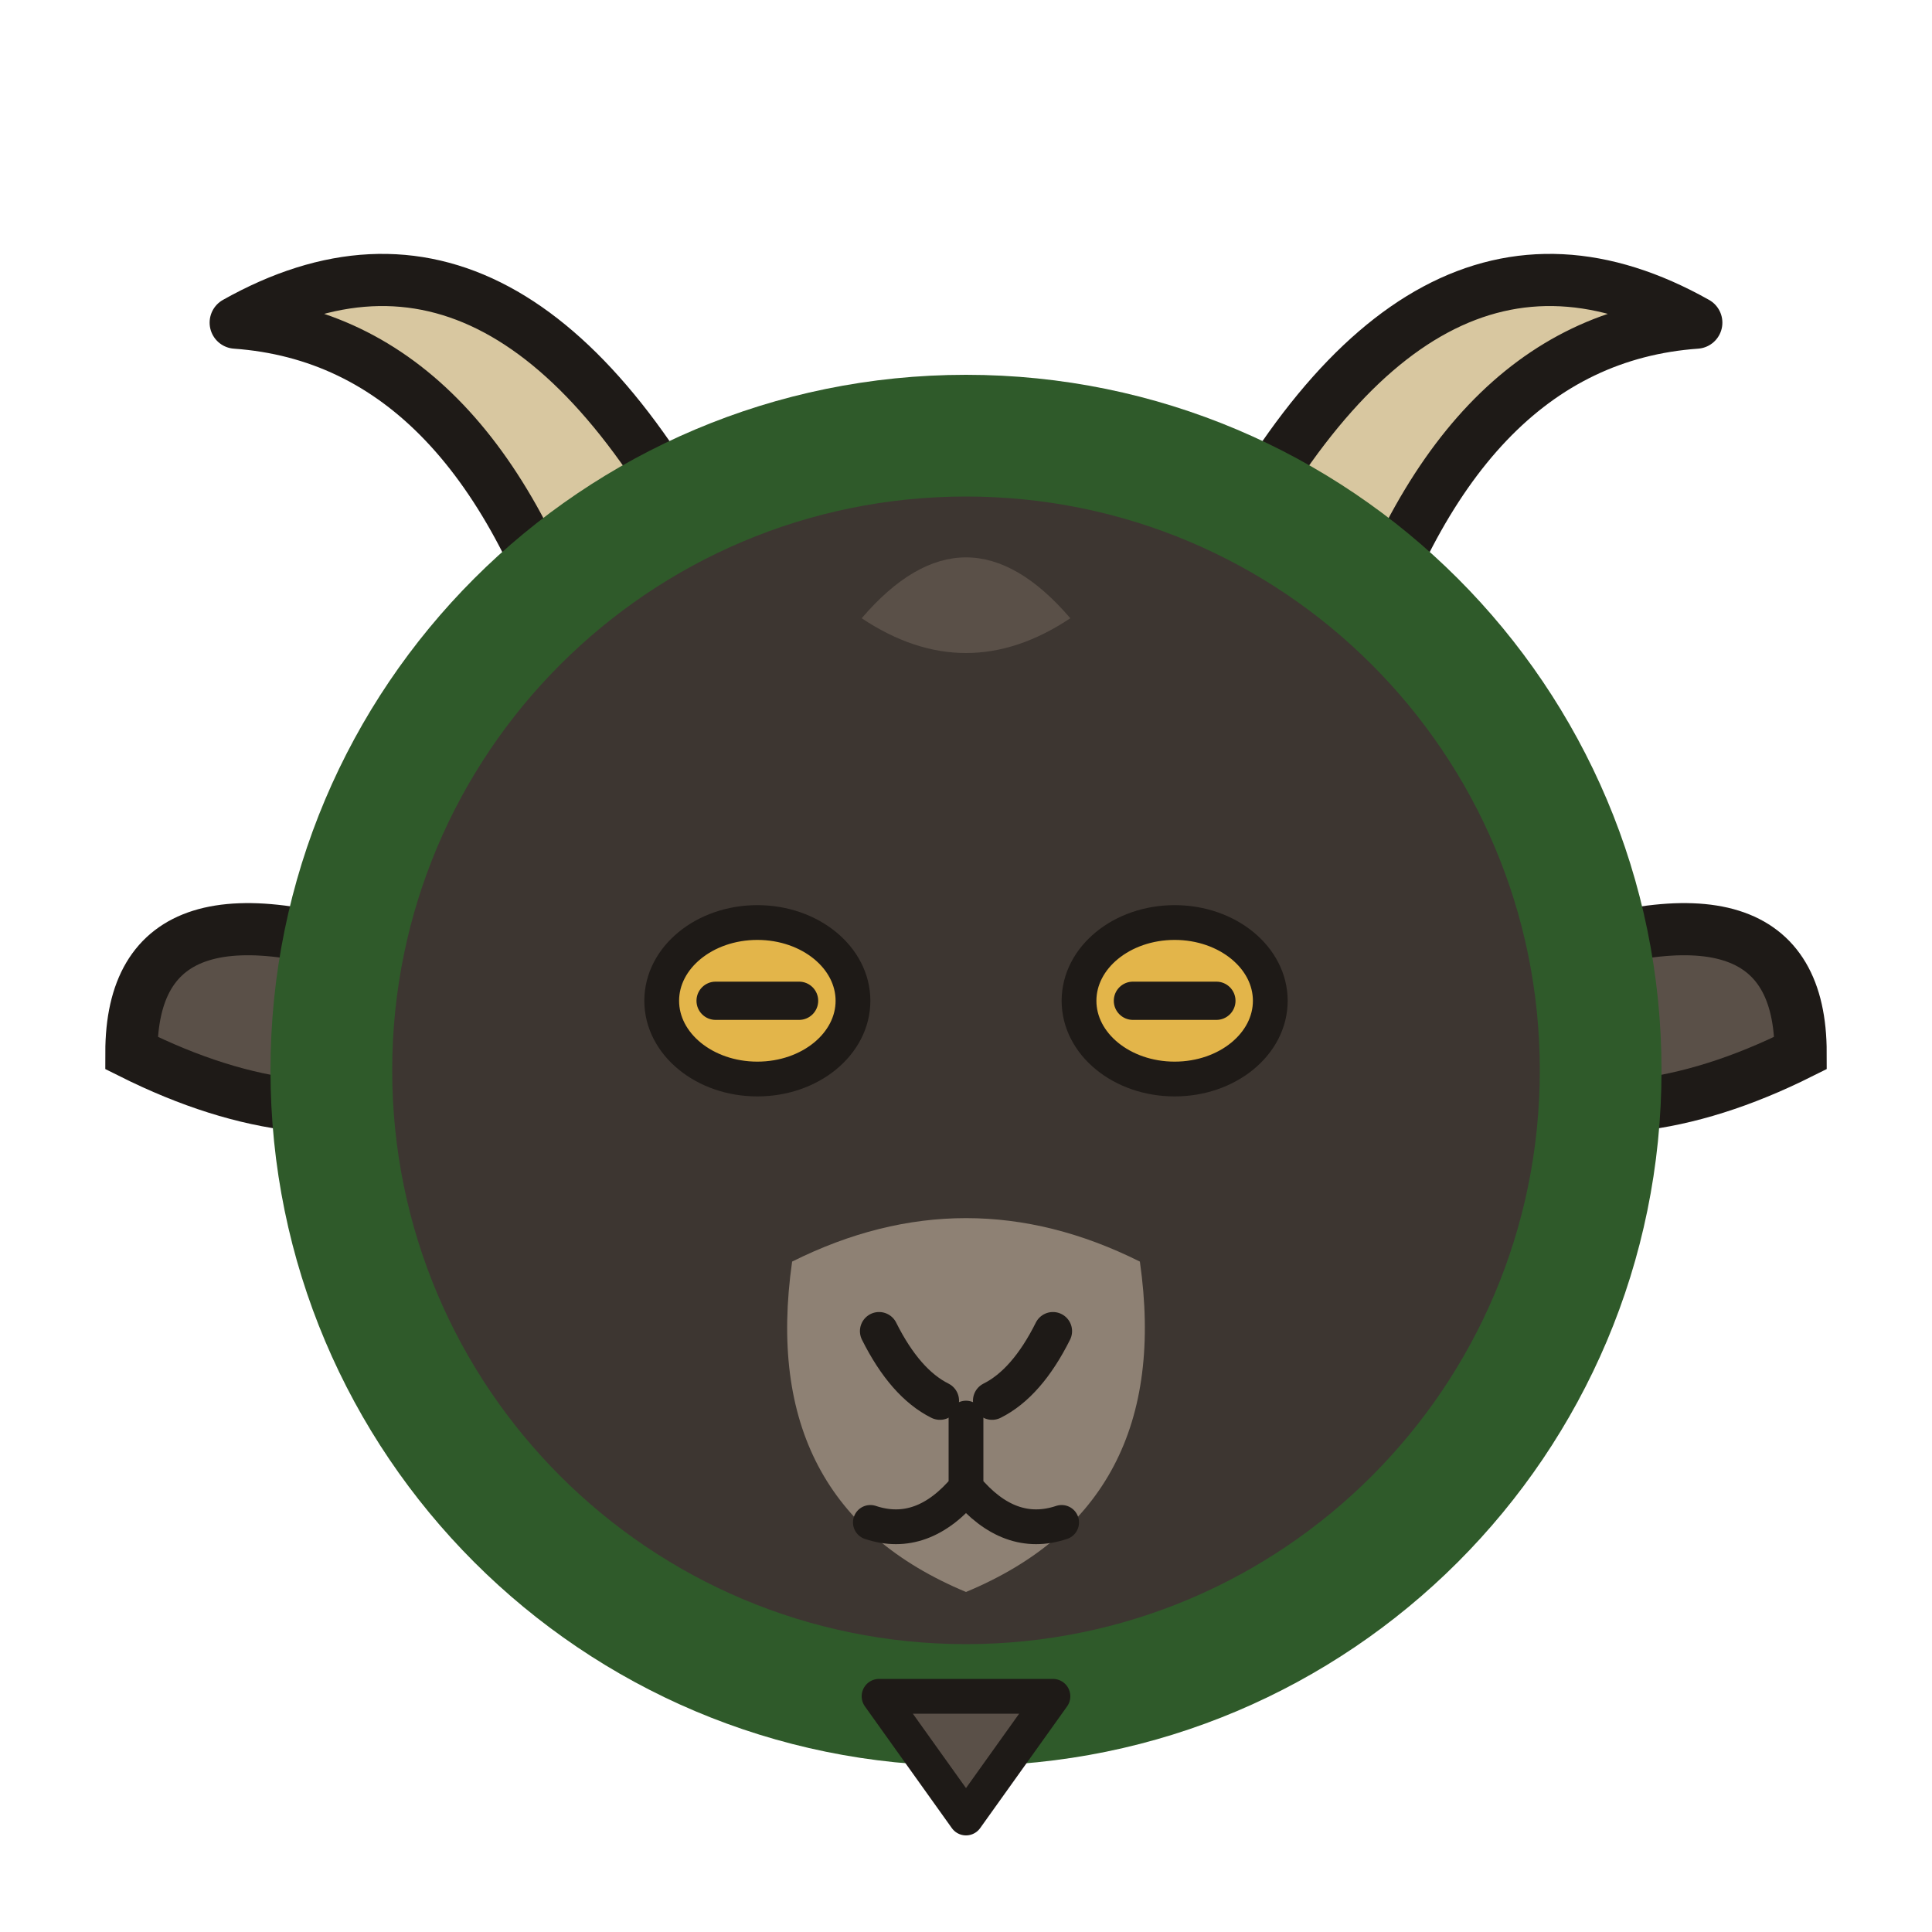
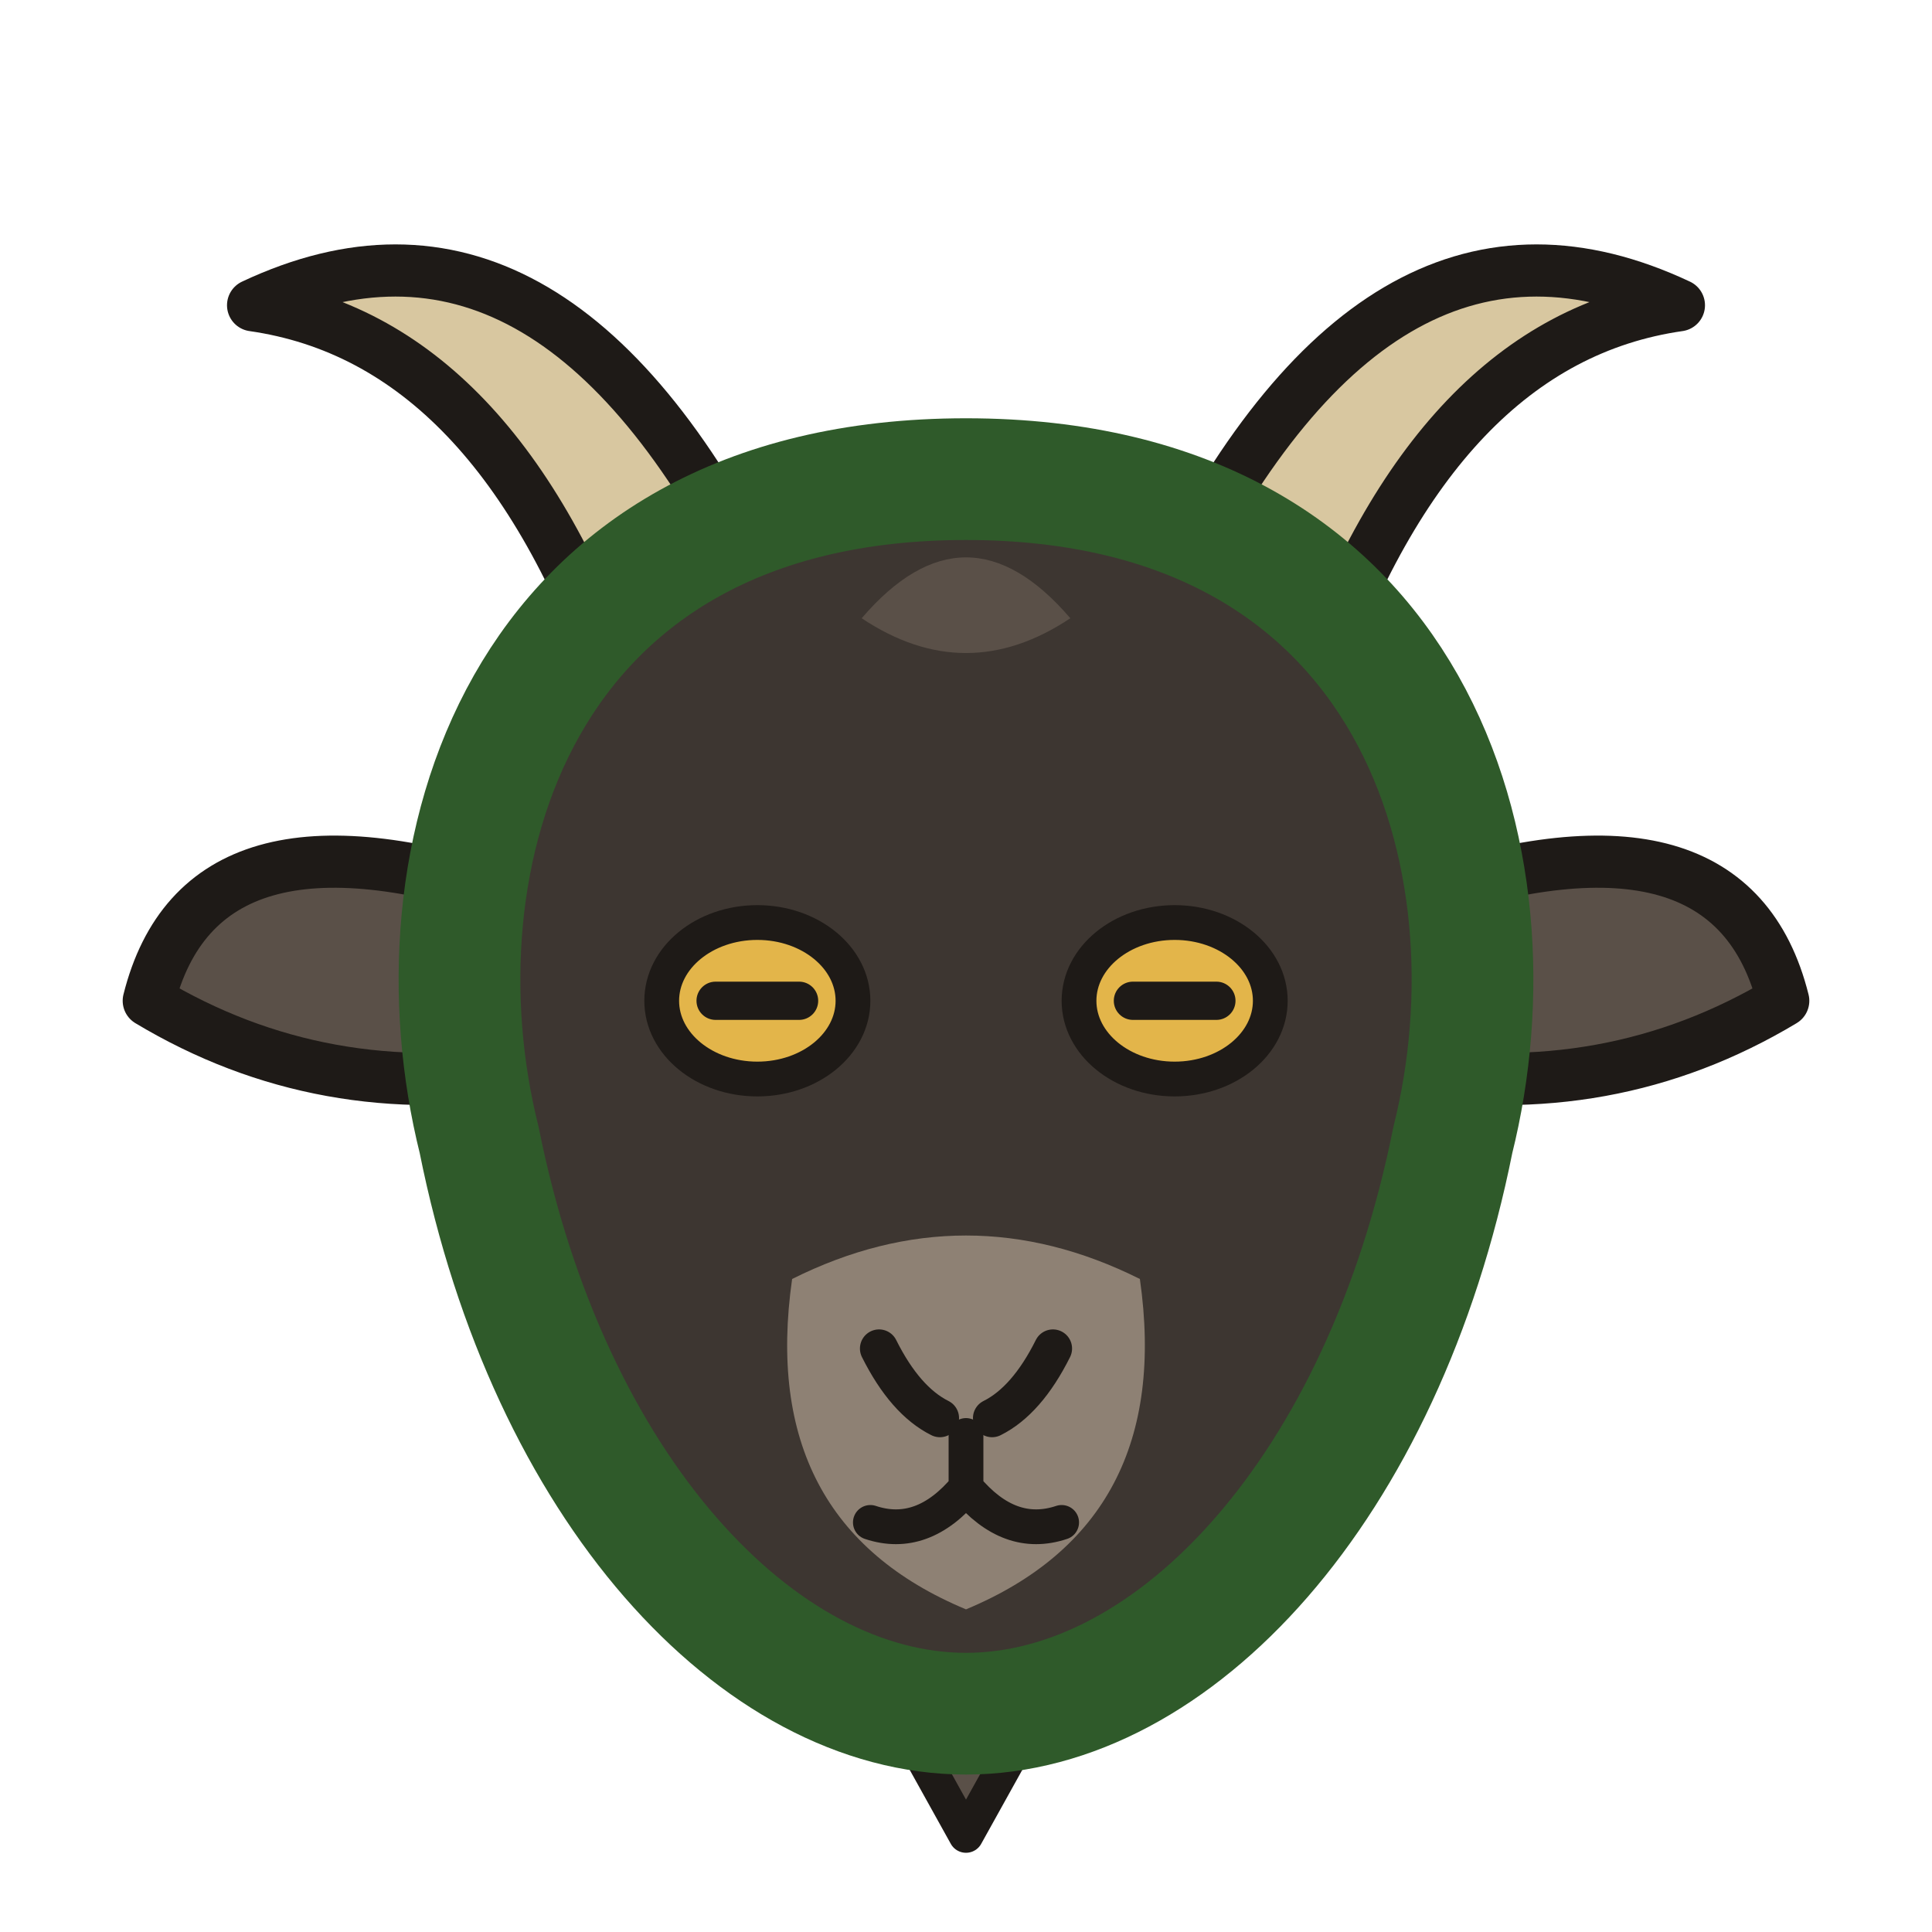
<svg xmlns="http://www.w3.org/2000/svg" width="100" height="100" viewBox="0 0 100 100">
  <g transform="translate(5 5) scale(0.9)">
-     <path d="M36 28 Q24 4 8 13 Q22 14 28 34 Z" fill="#D8C7A0" stroke="#1E1A17" stroke-width="3" stroke-linejoin="round" />
-     <path d="M64 28 Q76 4 92 13 Q78 14 72 34 Z" fill="#D8C7A0" stroke="#1E1A17" stroke-width="3" stroke-linejoin="round" />
-     <path d="M18 50 Q2 44 2 55 Q12 60 20 57 Z" fill="#5A5048" stroke="#1E1A17" stroke-width="3" />
-     <path d="M82 50 Q98 44 98 55 Q88 60 80 57 Z" fill="#5A5048" stroke="#1E1A17" stroke-width="3" />
-     <circle cx="50" cy="56" r="40" fill="#2F5A2A" />
-     <circle cx="50" cy="56" r="33" fill="#3D3631" />
+     <path d="M38 28 Q26 4 9 12 Q23 14 30 34 Z" fill="#D8C7A0" stroke="#1E1A17" stroke-width="3" stroke-linejoin="round" />
+     <path d="M62 28 Q74 4 91 12 Q77 14 70 34 Z" fill="#D8C7A0" stroke="#1E1A17" stroke-width="3" stroke-linejoin="round" />
+     <path d="M24 46 Q6 40 3 52 Q13 58 25 56 Z" fill="#5A5048" stroke="#1E1A17" stroke-width="3" stroke-linejoin="round" />
+     <path d="M76 46 Q94 40 97 52 Q87 58 75 56 Z" fill="#5A5048" stroke="#1E1A17" stroke-width="3" stroke-linejoin="round" />
+     <path d="M45 91 L50 100 L55 91 Z" fill="#5A5048" stroke="#1E1A17" stroke-width="2" stroke-linejoin="round" />
+     <path d="M50 22 C76 22 82 44 78 60 C74 80 62 93 50 93 C38 93 26 80 22 60 C18 44 24 22 50 22 Z" fill="#3D3631" stroke="#2F5A2A" stroke-width="7" stroke-linejoin="round" />
    <path d="M44 30 Q50 23 56 30 Q50 34 44 30 Z" fill="#5A5048" />
    <ellipse cx="38" cy="52" rx="5.5" ry="4.5" fill="#E3B54A" stroke="#1E1A17" stroke-width="2" />
    <rect x="34.5" y="50.9" width="7" height="2.2" rx="1.1" fill="#1E1A17" />
    <ellipse cx="62" cy="52" rx="5.5" ry="4.5" fill="#E3B54A" stroke="#1E1A17" stroke-width="2" />
    <rect x="58.5" y="50.9" width="7" height="2.2" rx="1.1" fill="#1E1A17" />
-     <path d="M40 67 Q50 62 60 67 Q62 81 50 86 Q38 81 40 67 Z" fill="#8E8174" />
-     <path d="M45 71 Q46.5 74 48.5 75 M55 71 Q53.5 74 51.5 75" fill="none" stroke="#1E1A17" stroke-width="2.2" stroke-linecap="round" />
-     <path d="M50 76 L50 80 M50 80 Q47.5 83 44.5 82 M50 80 Q52.5 83 55.5 82" fill="none" stroke="#1E1A17" stroke-width="2" stroke-linecap="round" />
-     <path d="M45 92 L50 99 L55 92 Z" fill="#5A5048" stroke="#1E1A17" stroke-width="2" stroke-linejoin="round" />
+     <path d="M40 68 Q50 63 60 68 Q62 82 50 87 Q38 82 40 68 Z" fill="#8E8174" />
+     <path d="M45 72 Q46.5 75 48.5 76 M55 72 Q53.5 75 51.5 76" fill="none" stroke="#1E1A17" stroke-width="2.2" stroke-linecap="round" />
+     <path d="M50 77 L50 80 M50 80 Q47.5 83 44.5 82 M50 80 Q52.5 83 55.5 82" fill="none" stroke="#1E1A17" stroke-width="2" stroke-linecap="round" />
  </g>
</svg>
